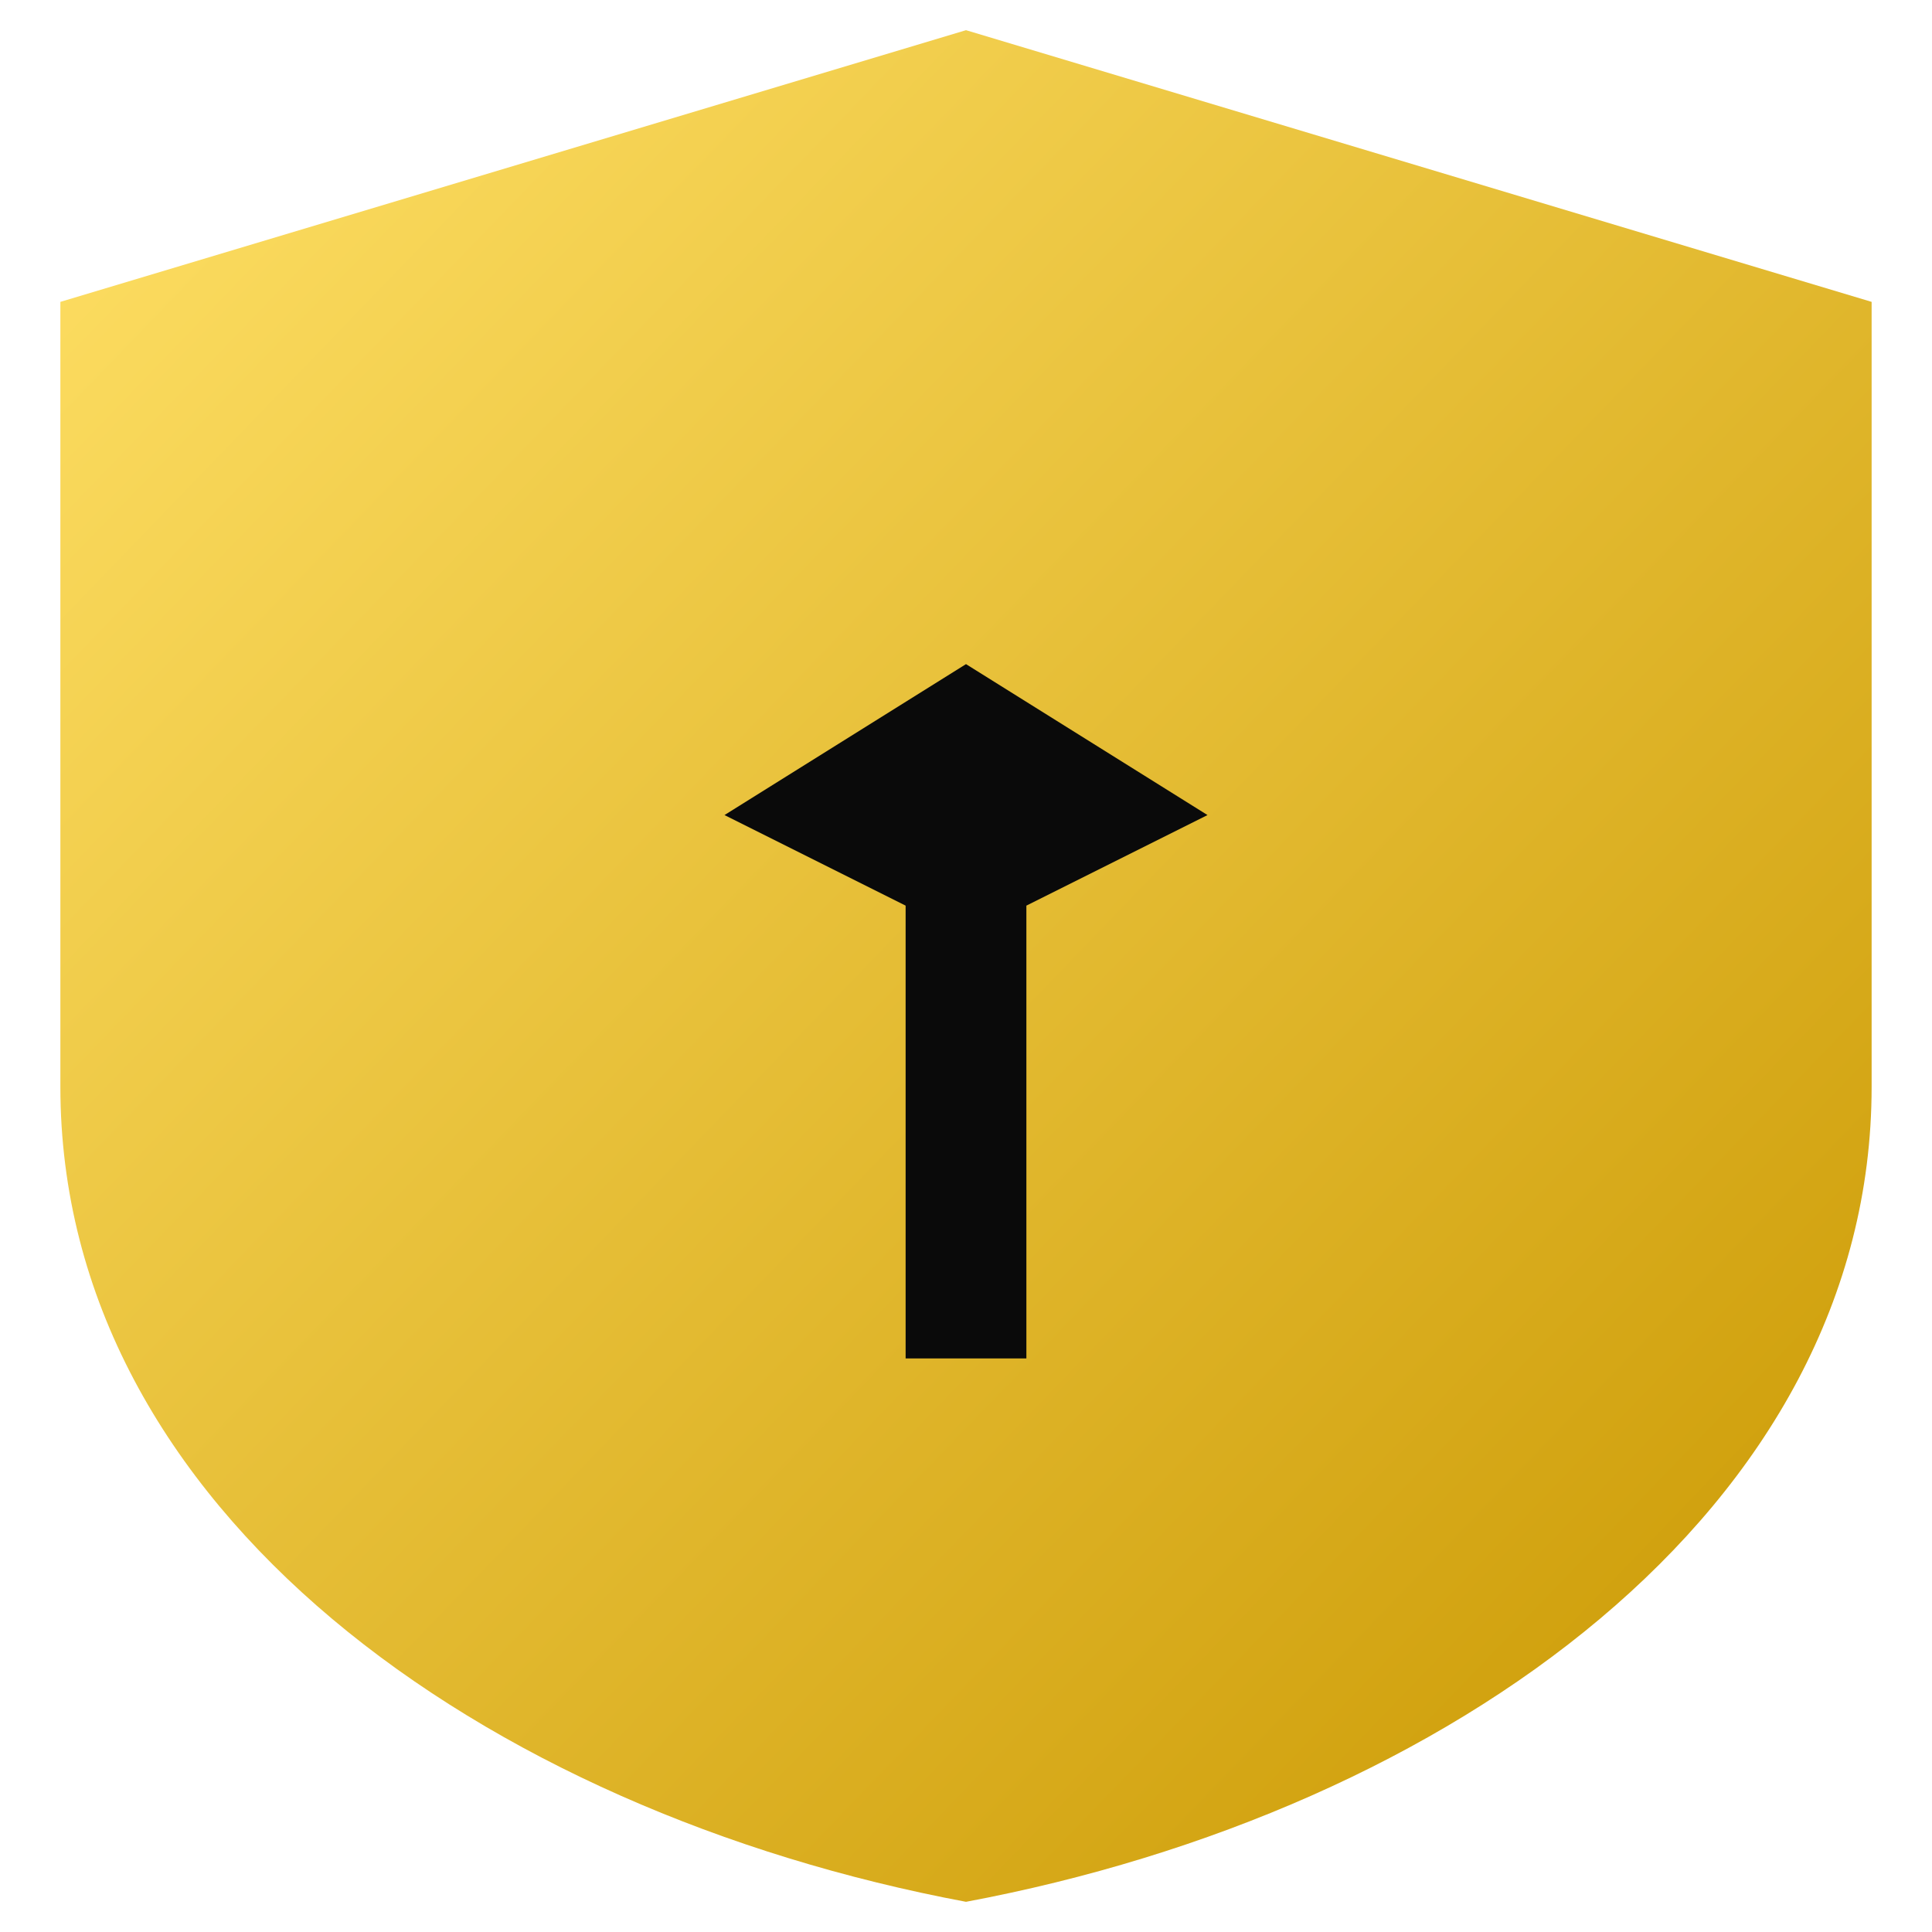
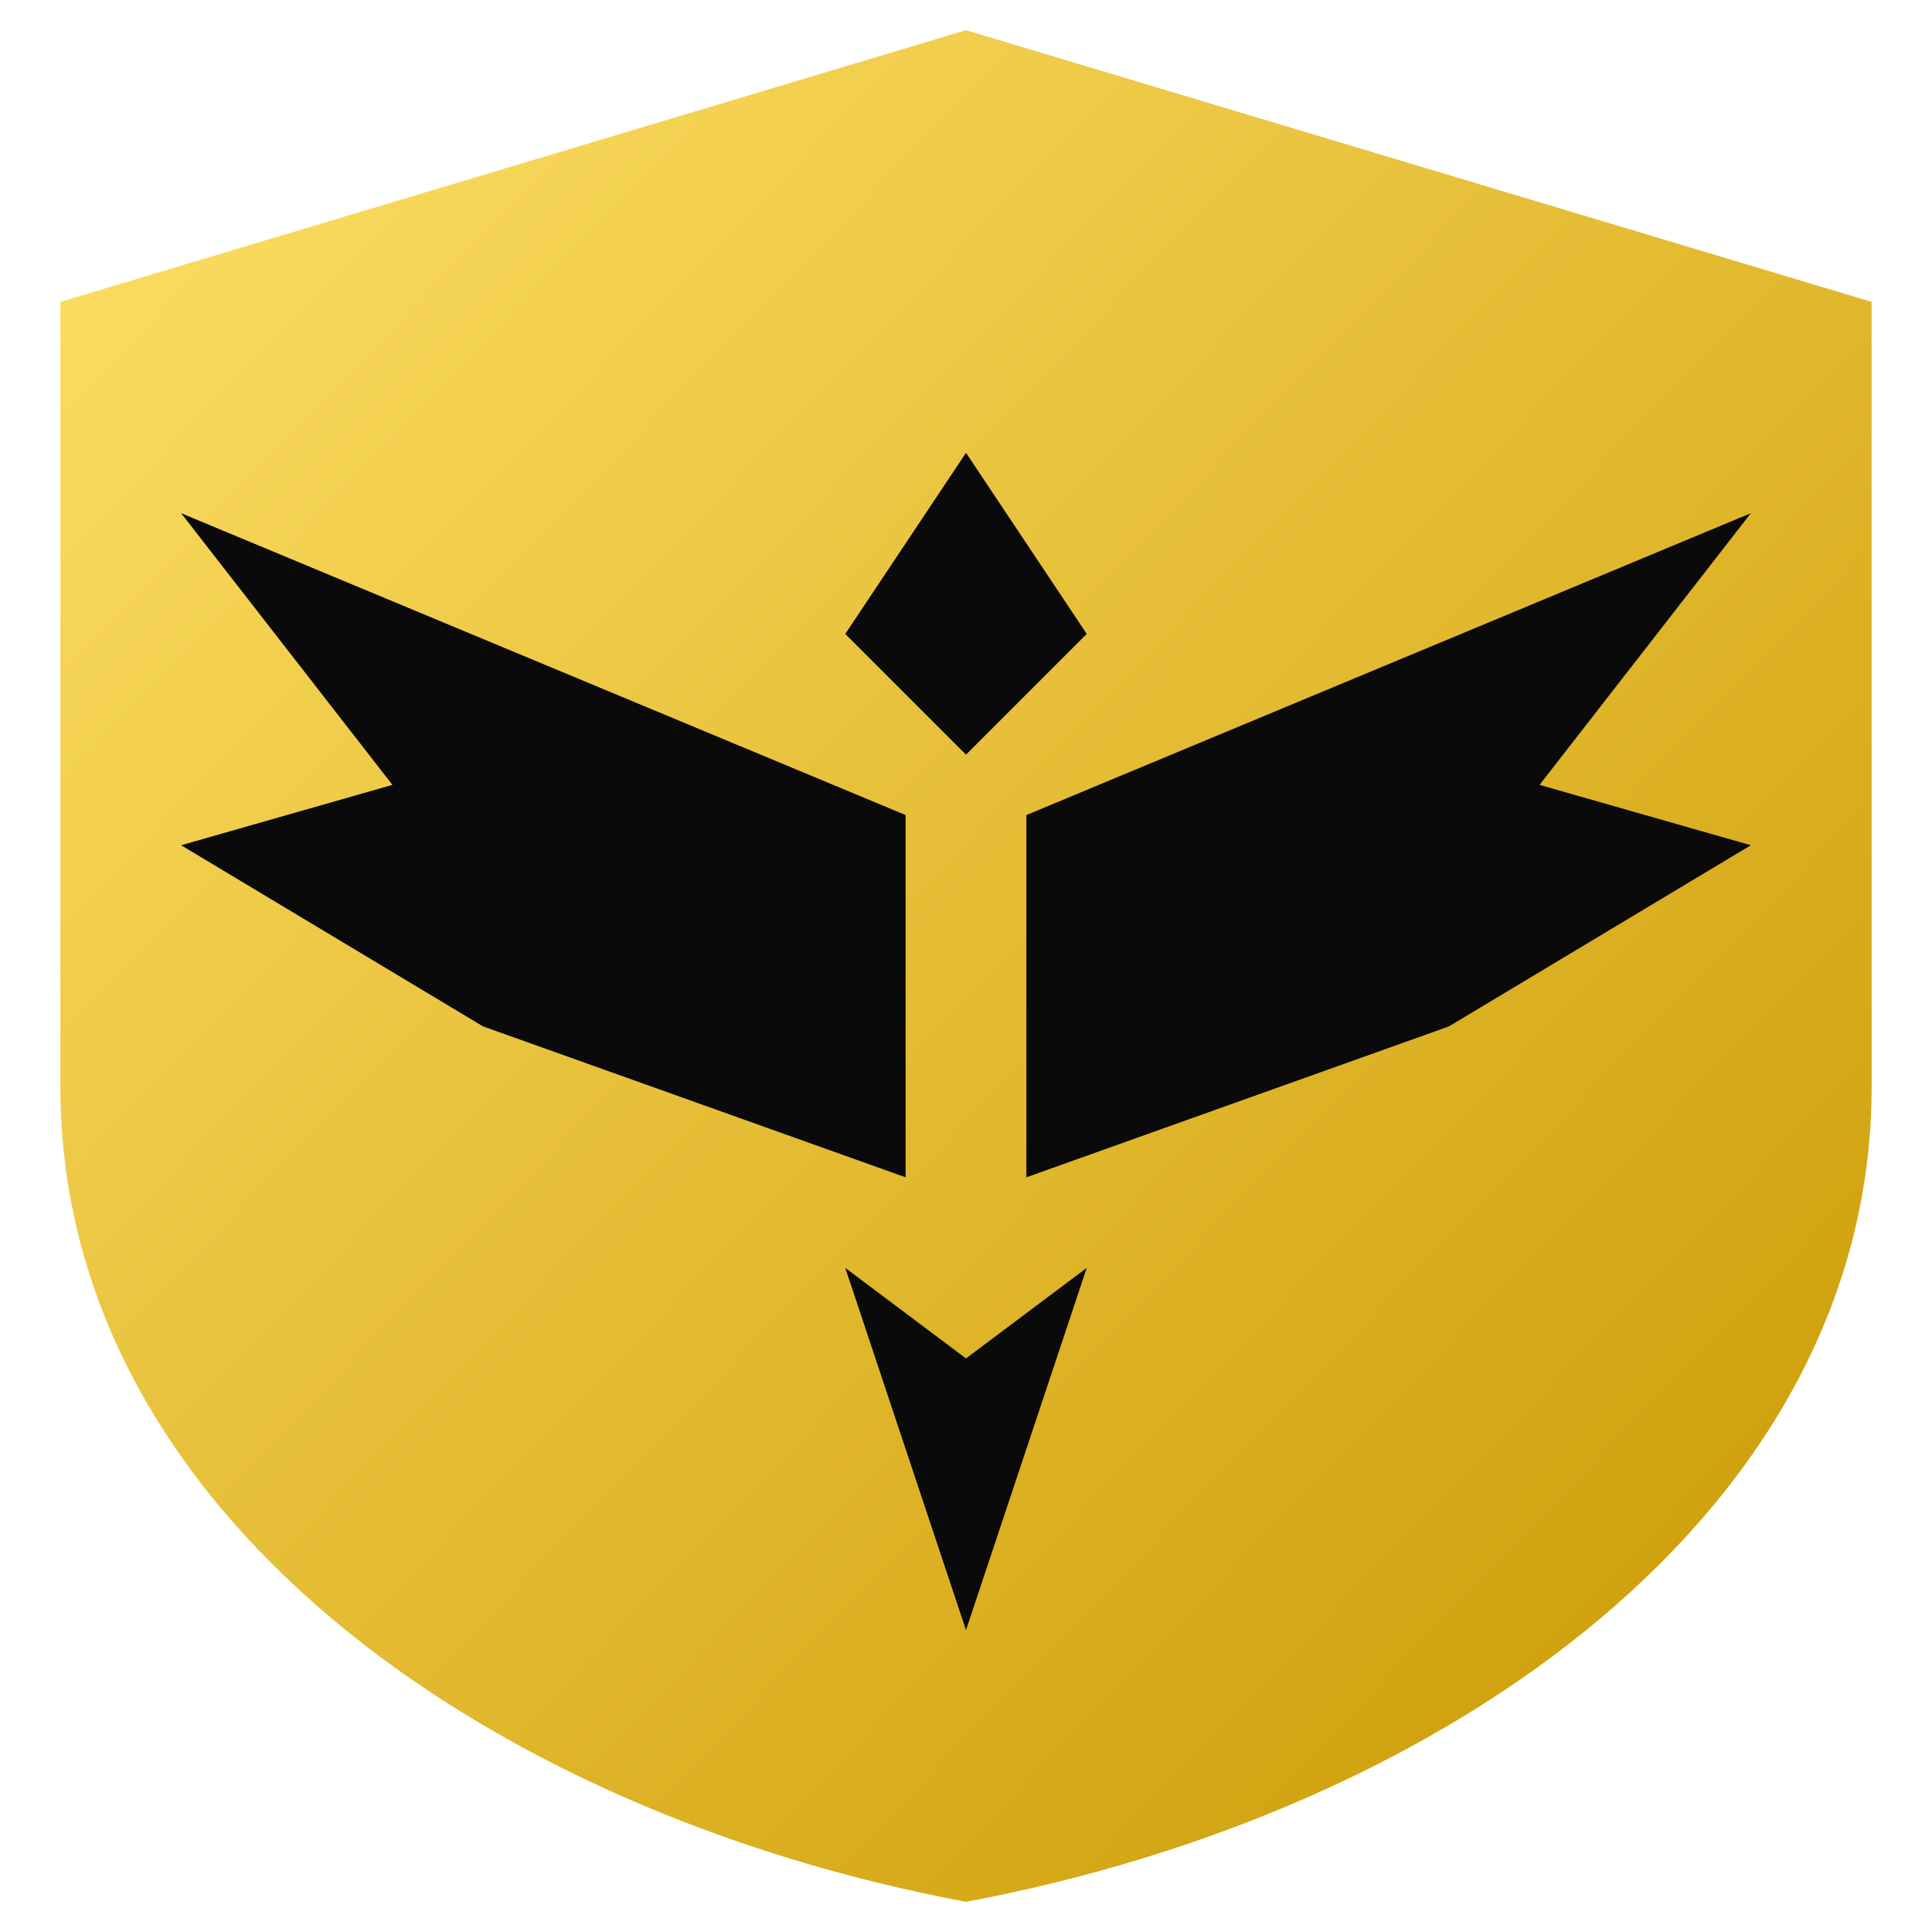
<svg xmlns="http://www.w3.org/2000/svg" viewBox="0 0 64 64">
  <defs>
    <linearGradient id="m" x1="0" y1="0" x2="1" y2="1">
      <stop offset="0" stop-color="#ffe066" />
      <stop offset="1" stop-color="#c99700" />
    </linearGradient>
  </defs>
  <path d="M32 1 L62 10 V36 C62 50 48 60 32 63 C16 60 2 50 2 36 V10 Z" fill="url(#m)" />
-   <path d="M32 22 L40 27 L34 30 L34 45 L30 45 L30 30 L24 27 Z" fill="#0a0a0a" />
+   <path d="M32 15 L36 21 L32 25 L28 21 Z M30 27 L6 17 L13 26 L6 28 L16 34 L30 39 Z M34 27 L58 17 L51 26 L58 28 L48 34 L34 39 Z M28 42 L32 54 L36 42 L32 45 Z" fill="#0a0a0a" />
</svg>
